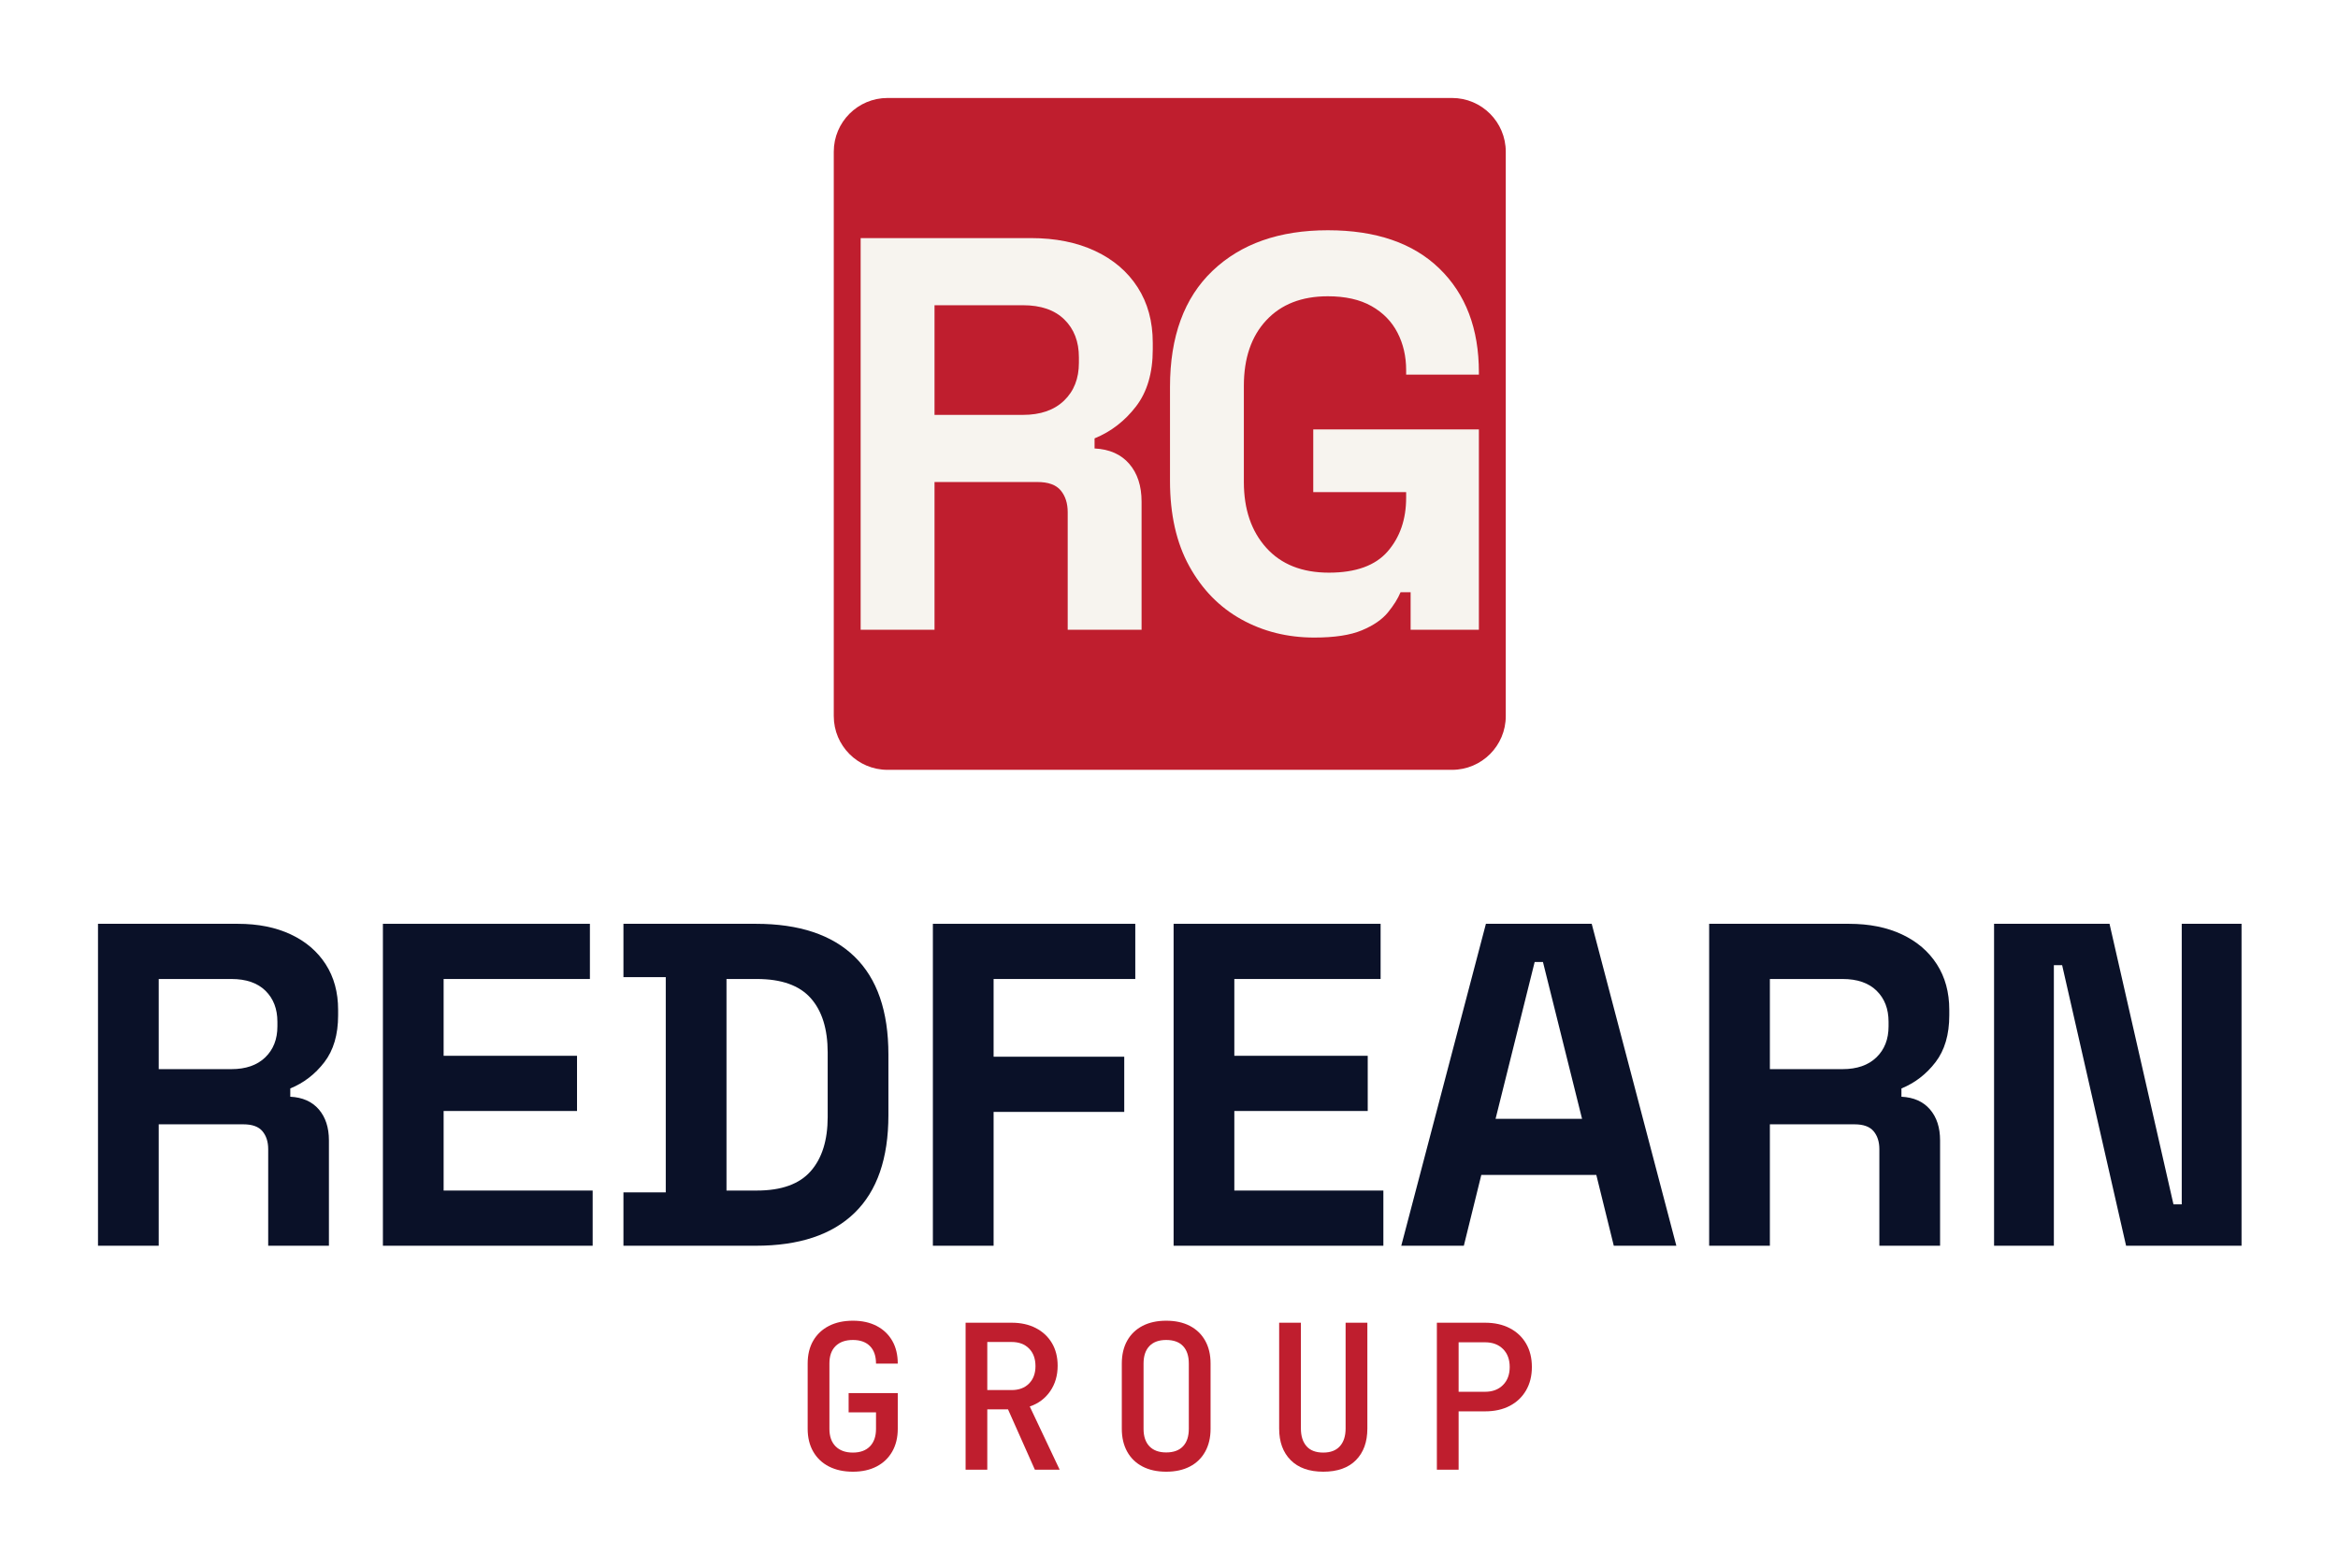
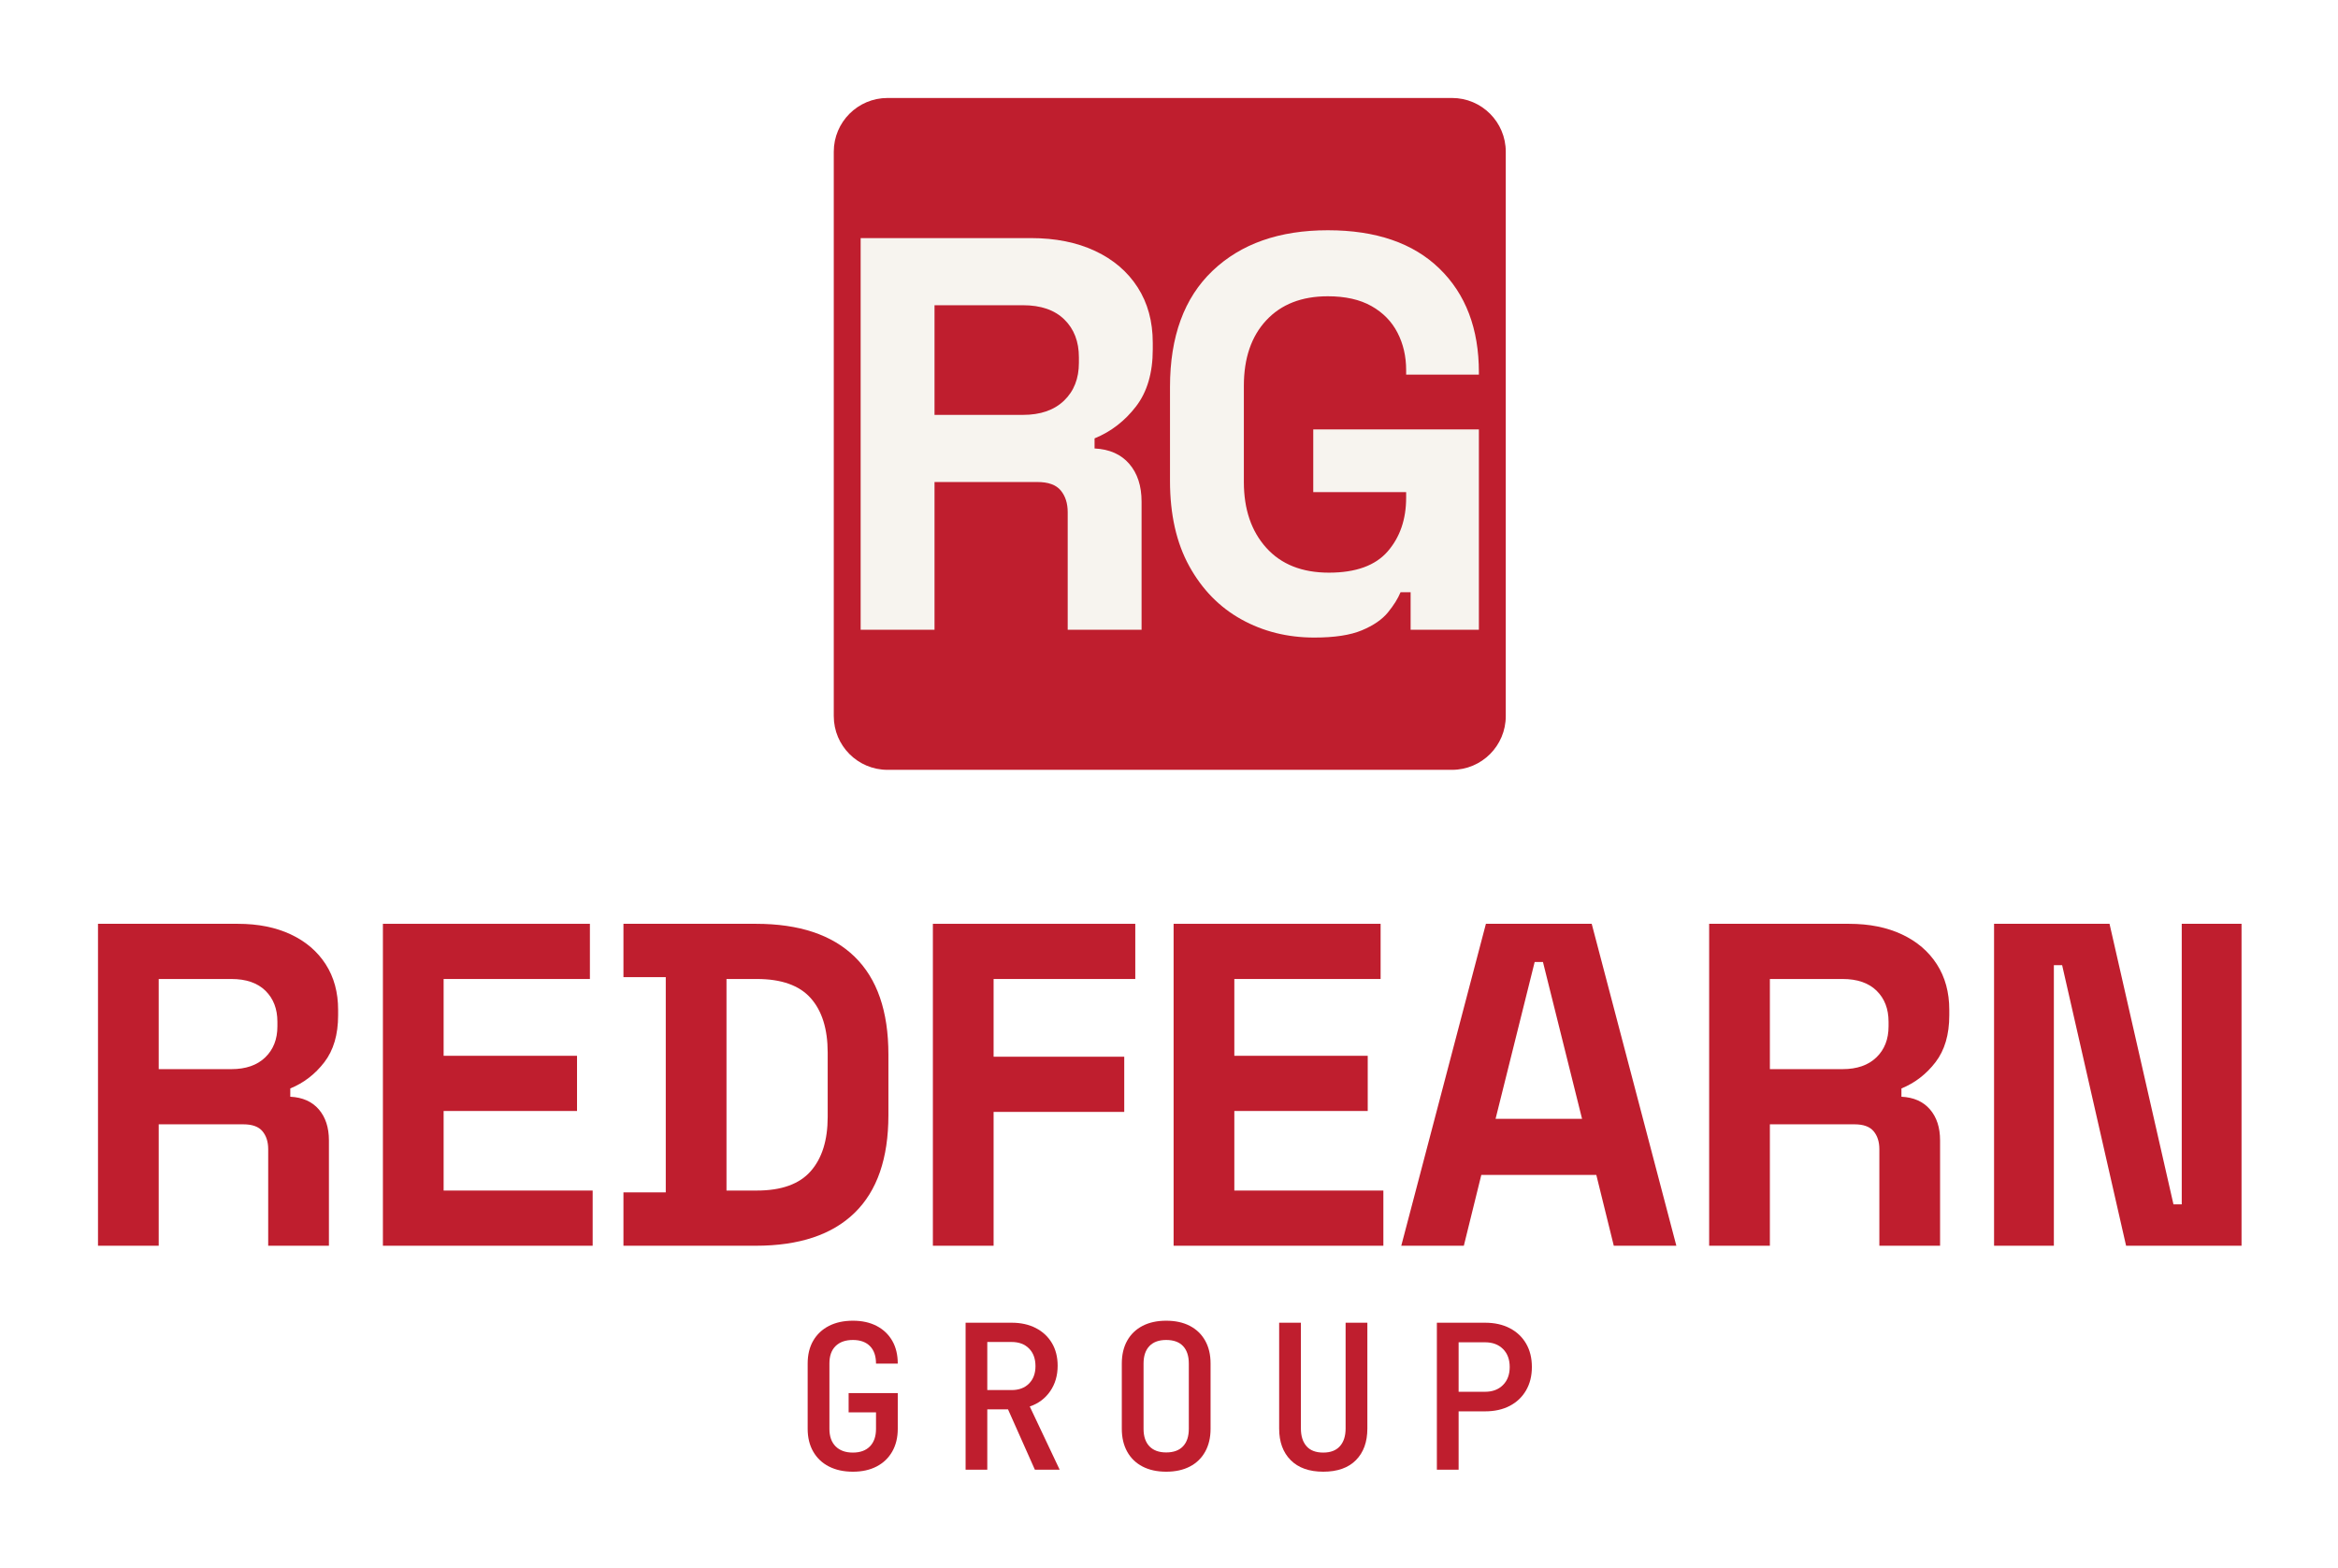
<svg xmlns="http://www.w3.org/2000/svg" viewBox="0 0 334 224" role="img">
  <g transform="translate(119.1103,14) scale(0.96)">
    <rect x="0" y="0" width="100" height="100" rx="8" fill="#BF1E2E" />
    <g fill="#F7F4EF">
      <g transform="translate(-1.496,79.1455) scale(0.083273,-0.083273)">
        <path d="M66 0V700H370Q436 700 485.0 677.0Q534 654 561.0 612.0Q588 570 588 513V501Q588 438 558.0 399.0Q528 360 484 342V324Q524 322 546.0 296.5Q568 271 568 229V0H436V210Q436 234 423.5 249.0Q411 264 382 264H198V0ZM198 384H356Q403 384 429.5 409.5Q456 435 456 477V487Q456 529 430.0 554.5Q404 580 356 580H198Z" />
      </g>
      <g transform="translate(45.8697,79.1455) scale(0.083273,-0.083273)">
        <path d="M308 -14Q236 -14 177.5 18.5Q119 51 84.5 113.5Q50 176 50 266V434Q50 569 126.0 641.5Q202 714 332 714Q461 714 531.5 645.5Q602 577 602 460V456H472V464Q472 501 456.5 531.0Q441 561 410.0 578.5Q379 596 332 596Q262 596 222.0 553.0Q182 510 182 436V264Q182 191 222.0 146.5Q262 102 334 102Q406 102 439.0 140.0Q472 178 472 236V246H306V358H602V0H480V67H462Q455 50 439.5 31.0Q424 12 393.0 -1.0Q362 -14 308 -14Z" />
      </g>
    </g>
  </g>
-   <g fill="#0A1128">
+   <g fill="#BF1E2E">
    <g transform="translate(9.6629,178) scale(0.065714,-0.065714)">
      <path d="M66 0V700H370Q436 700 485.0 677.0Q534 654 561.0 612.0Q588 570 588 513V501Q588 438 558.0 399.0Q528 360 484 342V324Q524 322 546.0 296.5Q568 271 568 229V0H436V210Q436 234 423.5 249.0Q411 264 382 264H198V0ZM198 384H356Q403 384 429.5 409.5Q456 435 456 477V487Q456 529 430.0 554.5Q404 580 356 580H198Z" />
    </g>
    <g transform="translate(50.3637,178) scale(0.065714,-0.065714)">
      <path d="M66 0V700H516V580H198V413H488V293H198V120H522V0Z" />
    </g>
    <g transform="translate(86.0413,178) scale(0.065714,-0.065714)">
      <path d="M46 0V116H138V584H46V700H334Q475 700 548.5 628.5Q622 557 622 416V284Q622 143 548.5 71.5Q475 0 334 0ZM270 120H336Q416 120 453.0 162.0Q490 204 490 280V420Q490 497 453.0 538.5Q416 580 336 580H270Z" />
    </g>
    <g transform="translate(128.9317,178) scale(0.065714,-0.065714)">
      <path d="M66 0V700H506V580H198V411H482V291H198V0Z" />
    </g>
    <g transform="translate(163.3213,178) scale(0.065714,-0.065714)">
      <path d="M66 0V700H516V580H198V413H488V293H198V120H522V0Z" />
    </g>
    <g transform="translate(198.9989,178) scale(0.065714,-0.065714)">
      <path d="M18 0 202 700H432L616 0H480L442 154H192L154 0ZM223 276H411L326 617H308Z" />
    </g>
    <g transform="translate(239.8285,178) scale(0.065714,-0.065714)">
      <path d="M66 0V700H370Q436 700 485.0 677.0Q534 654 561.0 612.0Q588 570 588 513V501Q588 438 558.0 399.0Q528 360 484 342V324Q524 322 546.0 296.5Q568 271 568 229V0H436V210Q436 234 423.5 249.0Q411 264 382 264H198V0ZM198 384H356Q403 384 429.5 409.5Q456 435 456 477V487Q456 529 430.0 554.5Q404 580 356 580H198Z" />
    </g>
    <g transform="translate(280.5293,178) scale(0.065714,-0.065714)">
      <path d="M66 0V700H317L456 90H474V700H604V0H353L214 610H196V0Z" />
    </g>
  </g>
  <g fill="#BF1E2E" fill-opacity="1.0">
    <g transform="translate(113.0914,210) scale(0.028767,-0.028767)">
      <path d="M304.15 -10Q235.9 -10 185.45 15.75Q135 41.5 107.3 89.6Q79.6 137.7 79.6 203V527Q79.6 593.3 107.3 640.9Q135 688.5 185.45 714.25Q235.9 740 304.15 740Q372.4 740 422.35 713.9Q472.3 687.8 499.65 640.268Q527 592.736 527 527H419Q419 583.6 388.845 613.95Q358.689 644.301 303.944 644.301Q249.2 644.301 218.4 614.24Q187.6 584.178 187.6 527.7V203Q187.6 146.723 218.4 115.861Q249.2 84.999 303.944 84.999Q358.689 84.999 388.845 115.893Q419 146.787 419 203.123V284.9H283V380.4H527V203Q527 138.275 499.65 90.238Q472.3 42.2 422.35 16.1Q372.4 -10 304.15 -10Z" />
    </g>
    <g transform="translate(135.5298,210) scale(0.028767,-0.028767)">
      <path d="M83.9 0V730H312.6Q381.5 730 432.9 703.35Q484.3 676.7 512.65 628.8Q541 580.9 541 516.4Q541 443.3 503.7 389.4Q466.4 335.5 402.5 314L551 0H427.9L294.5 299.8H191.6V0ZM191.6 395.5H312.6Q366.8 395.5 398.85 427.85Q430.9 460.2 430.9 514.3Q430.9 569.7 398.85 602Q366.8 634.301 312.6 634.301H191.6Z" />
    </g>
    <g transform="translate(157.9681,210) scale(0.028767,-0.028767)">
      <path d="M300 -10Q231.9 -10 182.45 15.75Q133 41.5 106.3 89.6Q79.6 137.7 79.6 203V527Q79.6 593 106.3 640.75Q133 688.5 182.45 714.25Q231.9 740 300 740Q368.4 740 417.7 714.25Q467 688.5 493.7 640.75Q520.4 593 520.4 527.7V203Q520.4 137.7 493.7 89.6Q467 41.5 417.7 15.75Q368.4 -10 300 -10ZM300 85.699Q354.8 85.699 383.6 116.2Q412.4 146.7 412.4 203V527Q412.4 583.6 383.75 613.95Q355.1 644.301 300 644.301Q245.6 644.301 216.6 613.95Q187.6 583.6 187.6 527V203Q187.6 146.7 216.75 116.2Q245.9 85.699 300 85.699Z" />
    </g>
    <g transform="translate(180.4065,210) scale(0.028767,-0.028767)">
      <path d="M300 -10Q195.3 -10 138.15 47.55Q81 105.1 81 204.2V730H189V204.5Q189 148.7 216.7 116.85Q244.4 84.999 300 84.999Q354.6 84.999 382.8 116.85Q411 148.7 411 204.5V730H519V204.2Q519 104.7 462.2 47.35Q405.4 -10 300 -10Z" />
    </g>
    <g transform="translate(202.8449,210) scale(0.028767,-0.028767)">
      <path d="M84.2 0V730H323.4Q394.1 730 446.326 702.806Q498.551 675.613 527.276 626.356Q556 577.1 556 509.891Q556 443.7 527.15 394Q498.3 344.3 446.246 317.05Q394.193 289.8 323.4 289.8H192.2V0ZM192.2 387H323.4Q378.996 387 412.448 420.476Q445.9 453.953 445.9 509.9Q445.9 566.5 412.448 599.651Q378.996 632.801 323.4 632.801H192.2Z" />
    </g>
  </g>
</svg>
